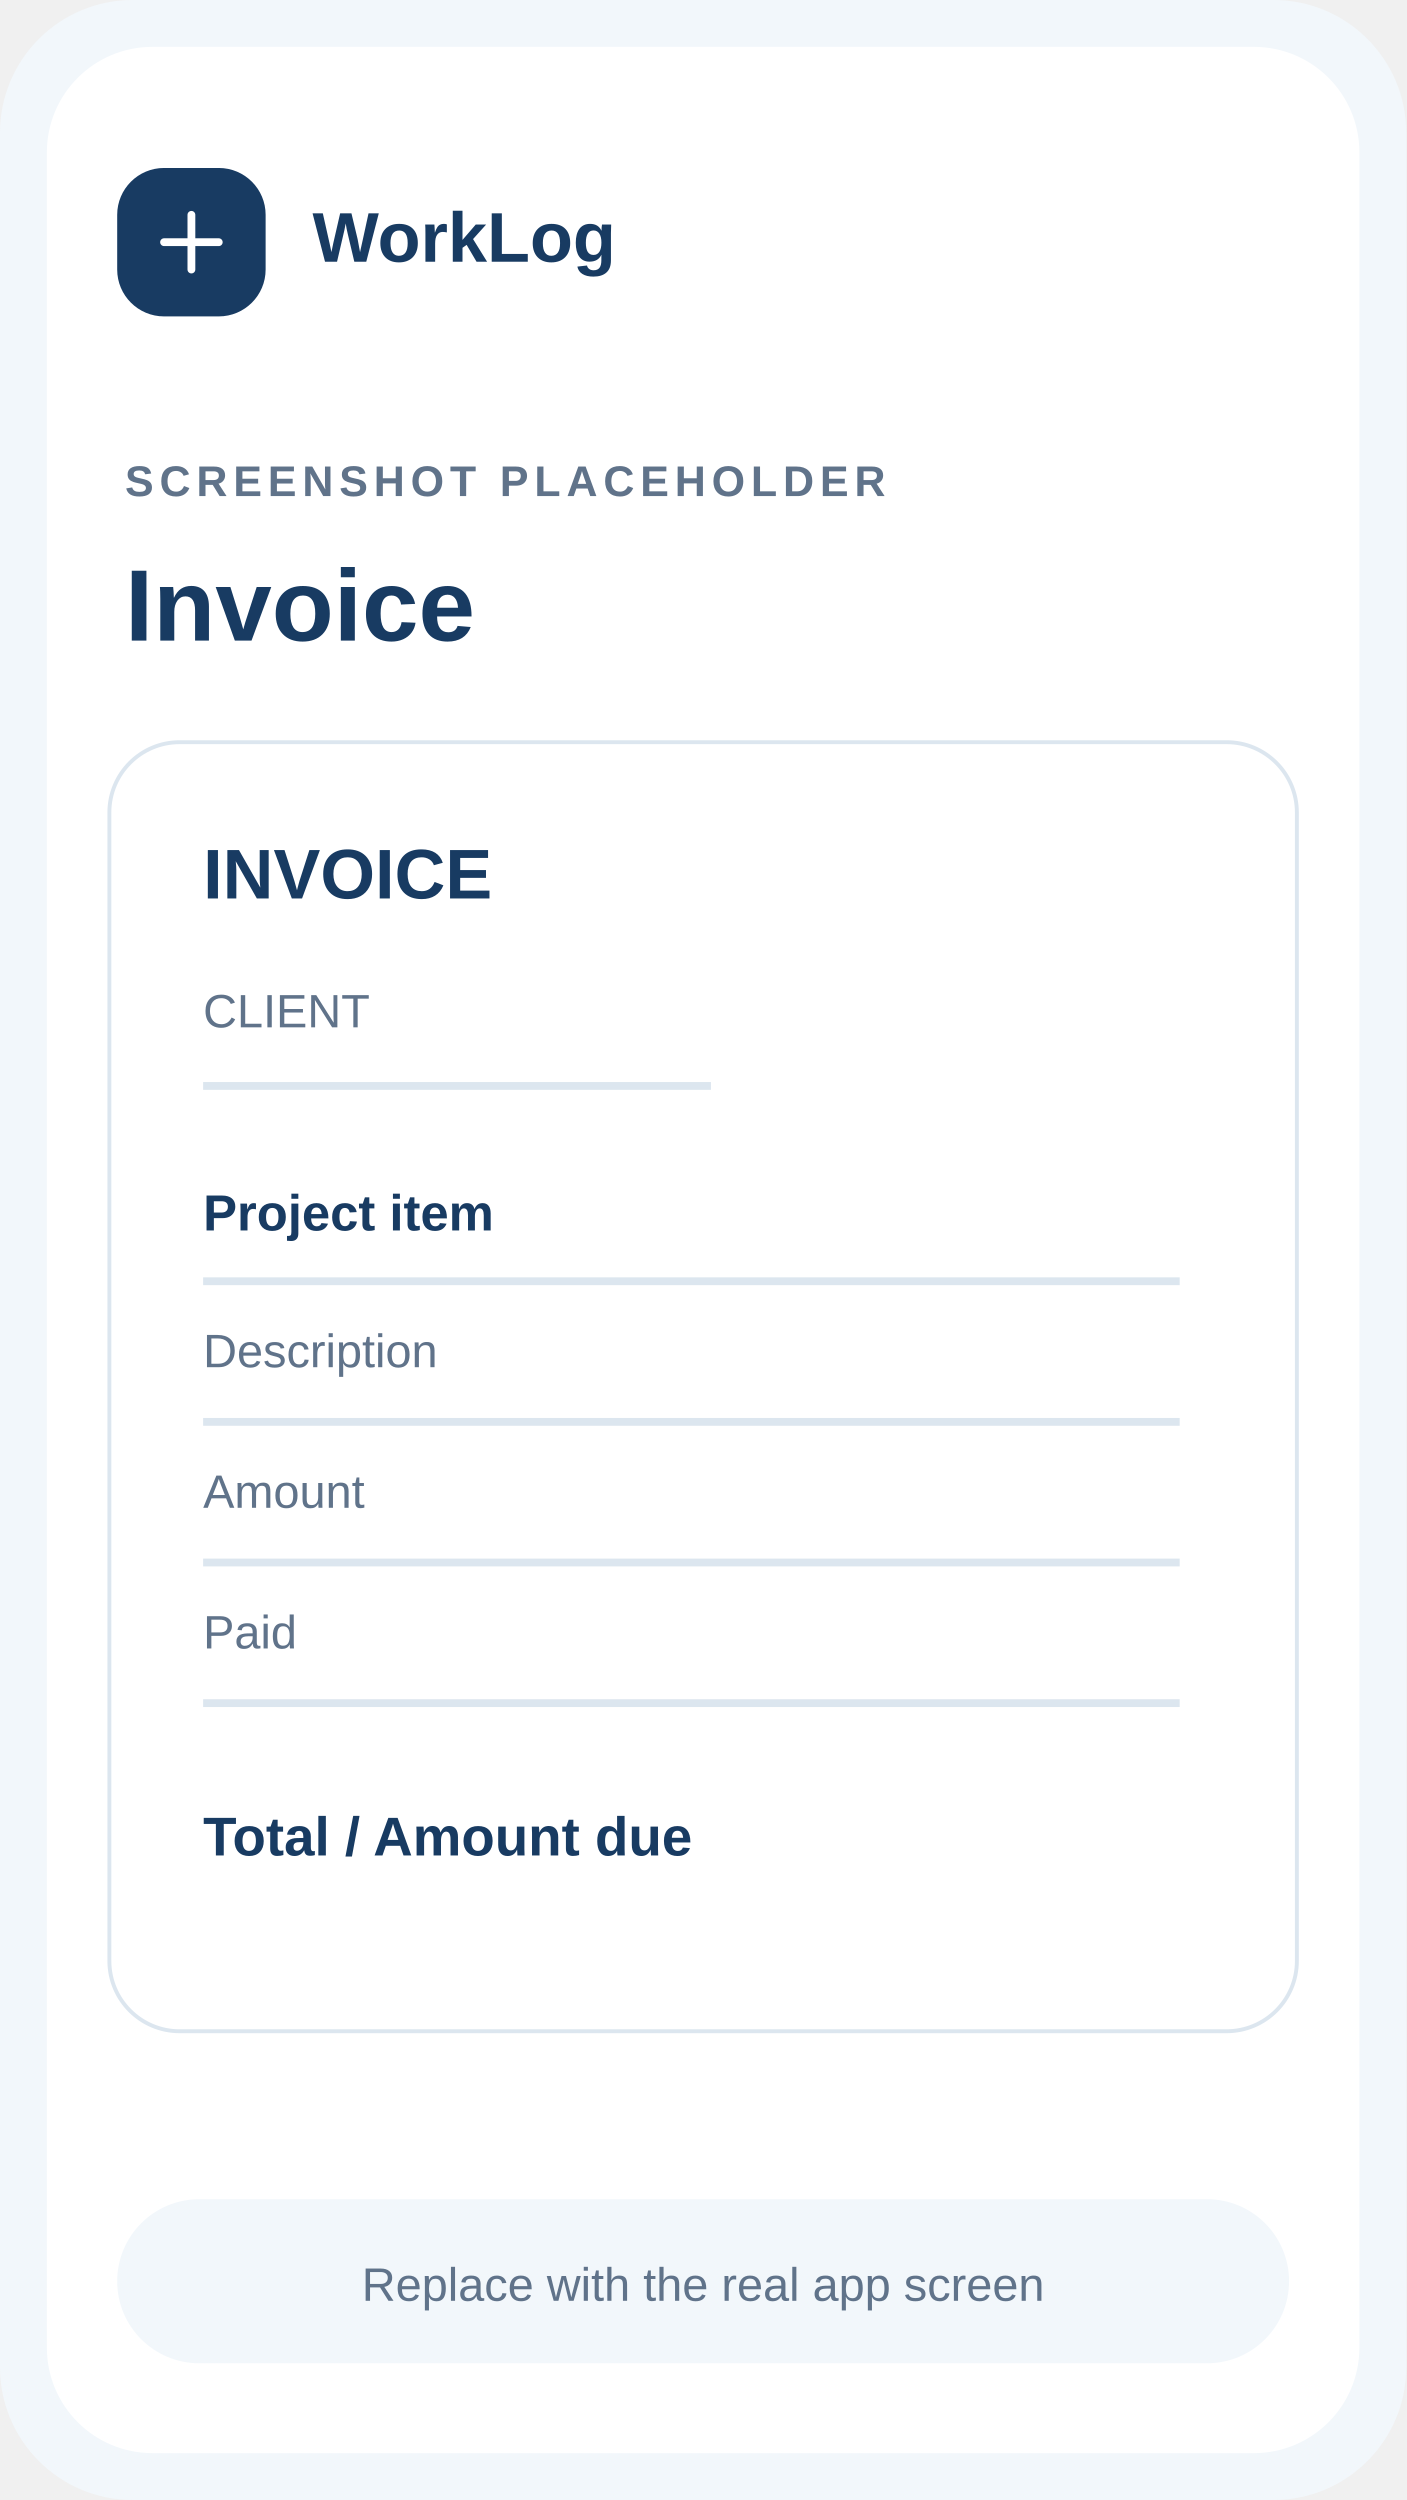
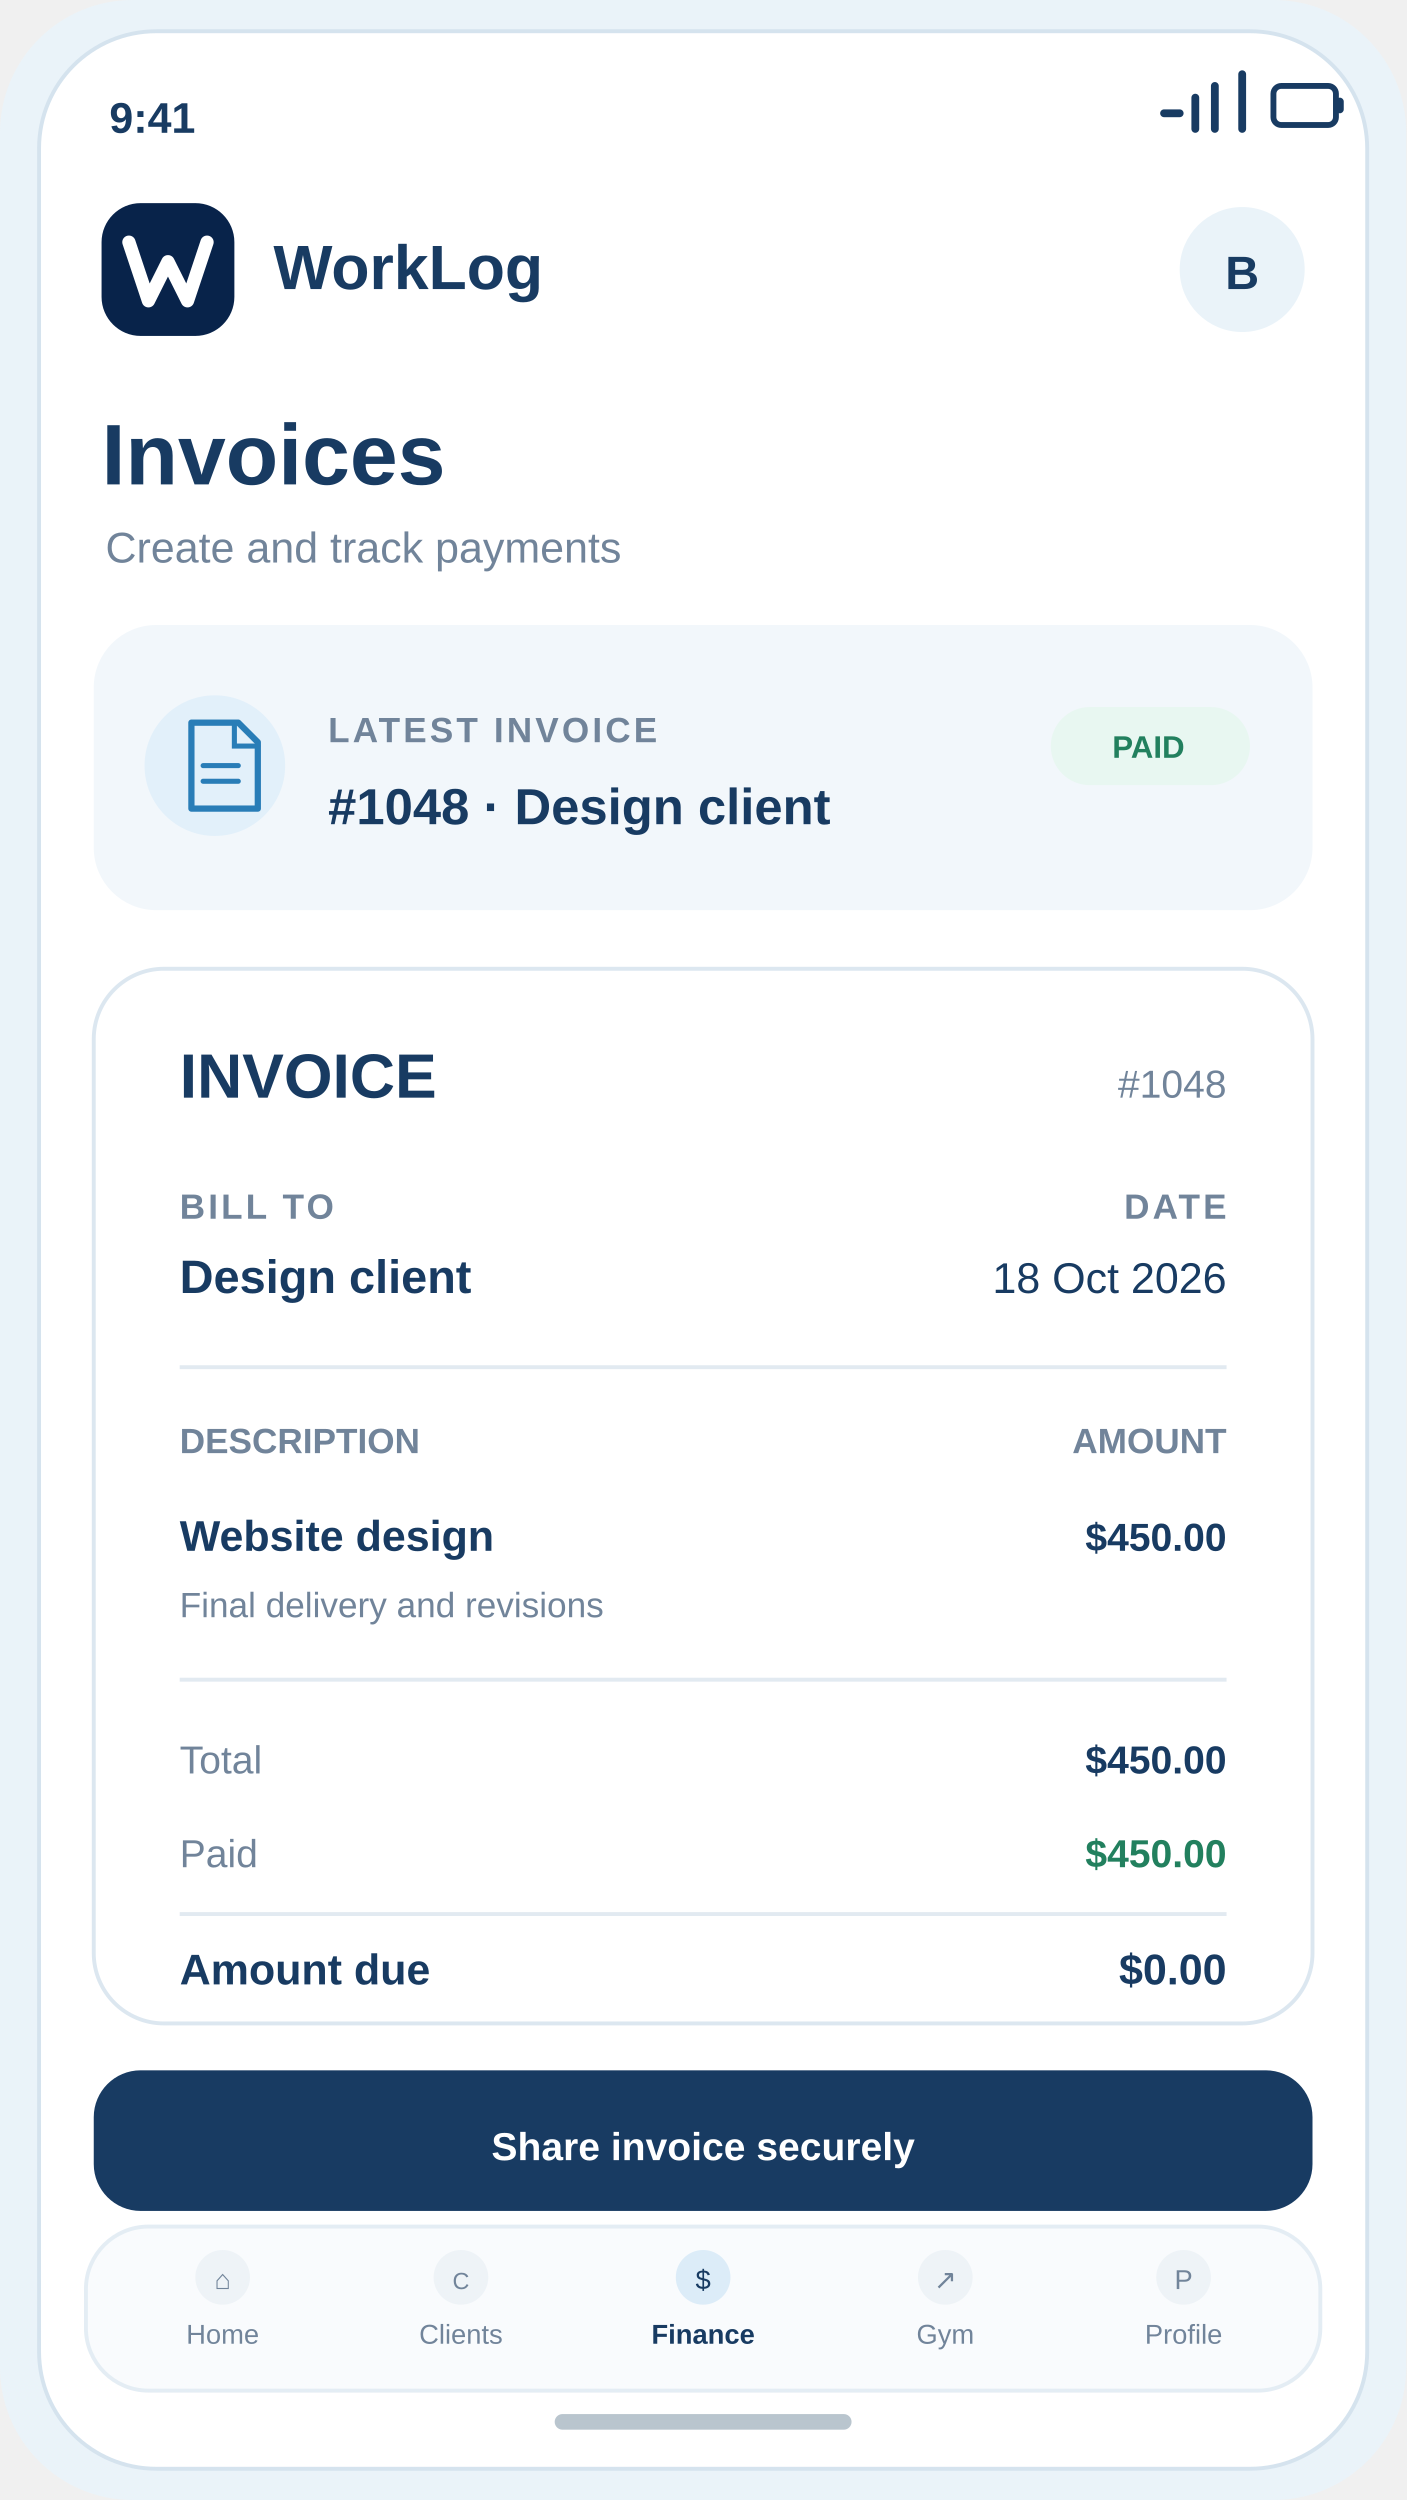
- <svg xmlns="http://www.w3.org/2000/svg" viewBox="0 0 360 640" role="img" aria-labelledby="title">
-   <rect width="360" height="640" rx="34" fill="#f2f7fb" />
-   <rect x="12" y="12" width="336" height="616" rx="27" fill="#fff" />
-   <rect x="30" y="43" width="38" height="38" rx="12" fill="#183b62" />
-   <path d="M42 62h14M49 55v14" stroke="#fff" stroke-width="2" stroke-linecap="round" />
-   <text x="80" y="67" fill="#183b62" font-family="Arial,sans-serif" font-size="18" font-weight="700">WorkLog</text>
-   <text x="32" y="127" fill="#60738a" font-family="Arial,sans-serif" font-size="11" font-weight="700" letter-spacing="1.5">SCREENSHOT PLACEHOLDER</text>
-   <text x="32" y="164" fill="#183b62" font-family="Arial,sans-serif" font-size="26" font-weight="700">Invoice</text>
-   <rect x="28" y="190" width="304" height="330" rx="18" fill="#fff" stroke="#dce6ef" />
-   <text x="52" y="230" fill="#183b62" font-family="Arial,sans-serif" font-size="18" font-weight="700">INVOICE</text>
-   <text x="52" y="263" fill="#60738a" font-family="Arial,sans-serif" font-size="12">CLIENT</text>
-   <path d="M52 278h130M52 328h250M52 364h250M52 400h250M52 436h250" stroke="#dce6ef" stroke-width="2" />
-   <text x="52" y="315" fill="#183b62" font-family="Arial,sans-serif" font-size="13" font-weight="700">Project item</text>
-   <text x="52" y="350" fill="#60738a" font-family="Arial,sans-serif" font-size="12">Description</text>
-   <text x="52" y="386" fill="#60738a" font-family="Arial,sans-serif" font-size="12">Amount</text>
-   <text x="52" y="422" fill="#60738a" font-family="Arial,sans-serif" font-size="12">Paid</text>
-   <text x="52" y="475" fill="#183b62" font-family="Arial,sans-serif" font-size="14" font-weight="700">Total / Amount due</text>
-   <rect x="30" y="563" width="300" height="42" rx="21" fill="#f2f7fb" />
-   <text x="180" y="589" fill="#60738a" font-family="Arial,sans-serif" font-size="12" text-anchor="middle">Replace with the real app screen</text>
+ <svg xmlns="http://www.w3.org/2000/svg" viewBox="0 0 360 640" role="img" aria-labelledby="title desc">
+   <rect width="360" height="640" rx="34" fill="#eaf3f9" />
+   <rect x="10" y="8" width="340" height="624" rx="30" fill="#fff" stroke="#d5e3ee" />
+   <g font-family="Arial,sans-serif">
+     <text x="28" y="34" fill="#183b62" font-size="11" font-weight="700">9:41</text>
+     <path d="M298 29h4m4-4v8m5-11v11m7-14v14" fill="none" stroke="#183b62" stroke-width="2" stroke-linecap="round" />
+     <rect x="326" y="22" width="16" height="10" rx="2" fill="none" stroke="#183b62" stroke-width="1.5" />
+     <rect x="342" y="25" width="2" height="4" rx="1" fill="#183b62" />
+     <rect x="26" y="52" width="34" height="34" rx="10" fill="#08234a" />
+     <path d="M33 62l5 15 5-10 5 10 5-15" fill="none" stroke="#fff" stroke-width="3.4" stroke-linecap="round" stroke-linejoin="round" />
+     <text x="70" y="74" fill="#183b62" font-size="16" font-weight="700">WorkLog</text>
+     <circle cx="318" cy="69" r="16" fill="#eaf3f9" />
+     <text x="318" y="74" text-anchor="middle" fill="#183b62" font-size="12" font-weight="700">B</text>
+     <text x="26" y="124" fill="#183b62" font-size="22" font-weight="700">Invoices</text>
+     <text x="27" y="144" fill="#71849a" font-size="11">Create and track payments</text>
+     <rect x="24" y="160" width="312" height="73" rx="16" fill="#f2f7fb" />
+     <circle cx="55" cy="196" r="18" fill="#e2f0fa" />
+     <path d="M49 185h12l5 5v17H49z" fill="none" stroke="#297db7" stroke-width="1.6" stroke-linejoin="round" />
+     <path d="M60 185v6h6m-14 5h9m-9 4h9" fill="none" stroke="#297db7" stroke-width="1.3" stroke-linecap="round" />
+     <text x="84" y="190" fill="#71849a" font-size="9" font-weight="700" letter-spacing=".8">LATEST INVOICE</text>
+     <text x="84" y="211" fill="#183b62" font-size="13" font-weight="700">#1048 · Design client</text>
+     <rect x="269" y="181" width="51" height="20" rx="10" fill="#e8f7f1" />
+     <text x="294" y="194" text-anchor="middle" fill="#22805e" font-size="8" font-weight="700">PAID</text>
+     <rect x="24" y="248" width="312" height="270" rx="18" fill="#fff" stroke="#dce7f0" />
+     <text x="46" y="281" fill="#183b62" font-size="16" font-weight="700">INVOICE</text>
+     <text x="314" y="281" text-anchor="end" fill="#71849a" font-size="10">#1048</text>
+     <text x="46" y="312" fill="#71849a" font-size="9" font-weight="700" letter-spacing=".8">BILL TO</text>
+     <text x="46" y="331" fill="#183b62" font-size="12" font-weight="700">Design client</text>
+     <text x="314" y="312" text-anchor="end" fill="#71849a" font-size="9" font-weight="700" letter-spacing=".8">DATE</text>
+     <text x="314" y="331" text-anchor="end" fill="#183b62" font-size="11">18 Oct 2026</text>
+     <path d="M46 350h268" stroke="#e2eaf1" />
+     <text x="46" y="372" fill="#71849a" font-size="9" font-weight="700">DESCRIPTION</text>
+     <text x="314" y="372" text-anchor="end" fill="#71849a" font-size="9" font-weight="700">AMOUNT</text>
+     <text x="46" y="397" fill="#183b62" font-size="11" font-weight="700">Website design</text>
+     <text x="46" y="414" fill="#71849a" font-size="9">Final delivery and revisions</text>
+     <text x="314" y="397" text-anchor="end" fill="#183b62" font-size="10" font-weight="700">$450.00</text>
+     <path d="M46 430h268" stroke="#e2eaf1" />
+     <text x="46" y="454" fill="#71849a" font-size="10">Total</text>
+     <text x="314" y="454" text-anchor="end" fill="#183b62" font-size="10" font-weight="700">$450.00</text>
+     <text x="46" y="478" fill="#71849a" font-size="10">Paid</text>
+     <text x="314" y="478" text-anchor="end" fill="#22805e" font-size="10" font-weight="700">$450.00</text>
+     <path d="M46 490h268" stroke="#e2eaf1" />
+     <text x="46" y="508" fill="#183b62" font-size="11" font-weight="700">Amount due</text>
+     <text x="314" y="508" text-anchor="end" fill="#183b62" font-size="11" font-weight="700">$0.00</text>
+     <rect x="24" y="530" width="312" height="36" rx="12" fill="#183b62" />
+     <text x="180" y="553" text-anchor="middle" fill="#fff" font-size="10" font-weight="700">Share invoice securely</text>
+     <rect x="22" y="570" width="316" height="42" rx="16" fill="#f9fbfd" stroke="#e4edf4" />
+     <g fill="#71849a" font-size="7" text-anchor="middle">
+       <circle cx="57" cy="583" r="7" fill="#eef3f7" />
+       <text x="57" y="586" font-size="7">⌂</text>
+       <text x="57" y="600">Home</text>
+       <circle cx="118" cy="583" r="7" fill="#eef3f7" />
+       <text x="118" y="586" font-size="6">C</text>
+       <text x="118" y="600">Clients</text>
+       <circle cx="180" cy="583" r="7" fill="#dcecf8" />
+       <text x="180" y="586" fill="#183b62" font-size="7">$</text>
+       <text x="180" y="600" fill="#183b62" font-weight="700">Finance</text>
+       <circle cx="242" cy="583" r="7" fill="#eef3f7" />
+       <text x="242" y="586" font-size="7">↗</text>
+       <text x="242" y="600">Gym</text>
+       <circle cx="303" cy="583" r="7" fill="#eef3f7" />
+       <text x="303" y="586" font-size="7">P</text>
+       <text x="303" y="600">Profile</text>
+     </g>
+     <rect x="142" y="618" width="76" height="4" rx="2" fill="#b9c5ce" />
+   </g>
</svg>
